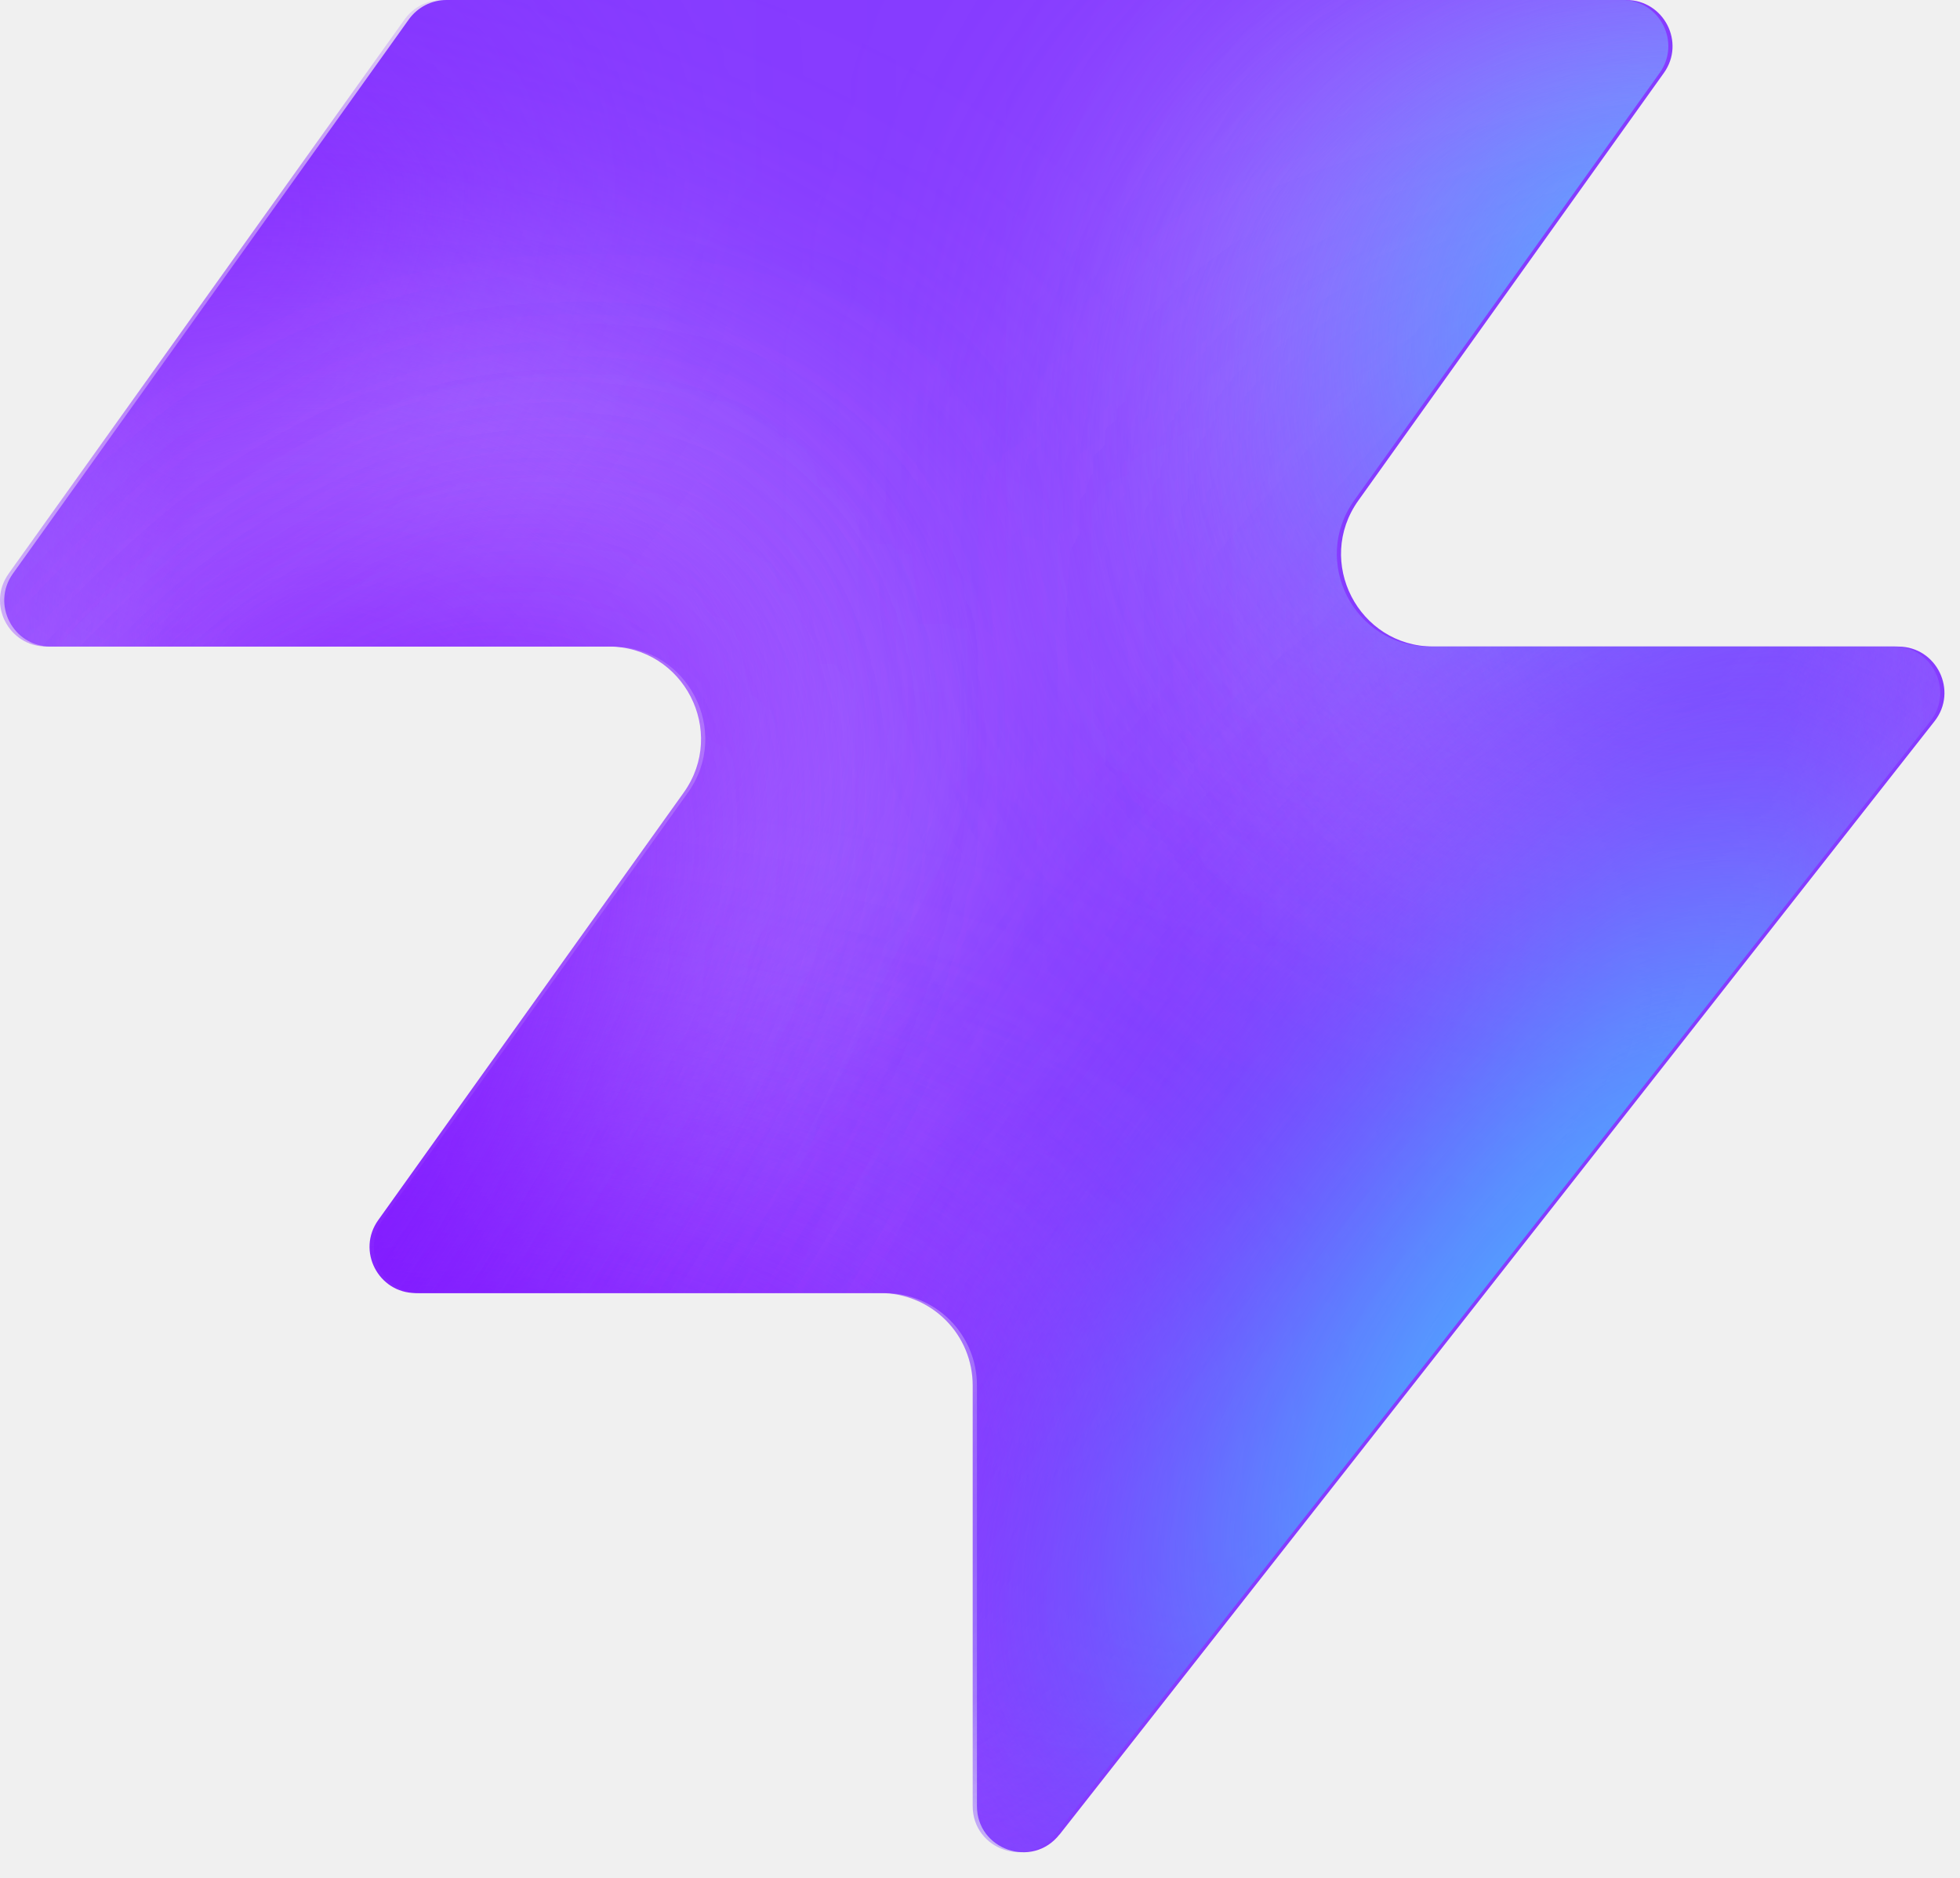
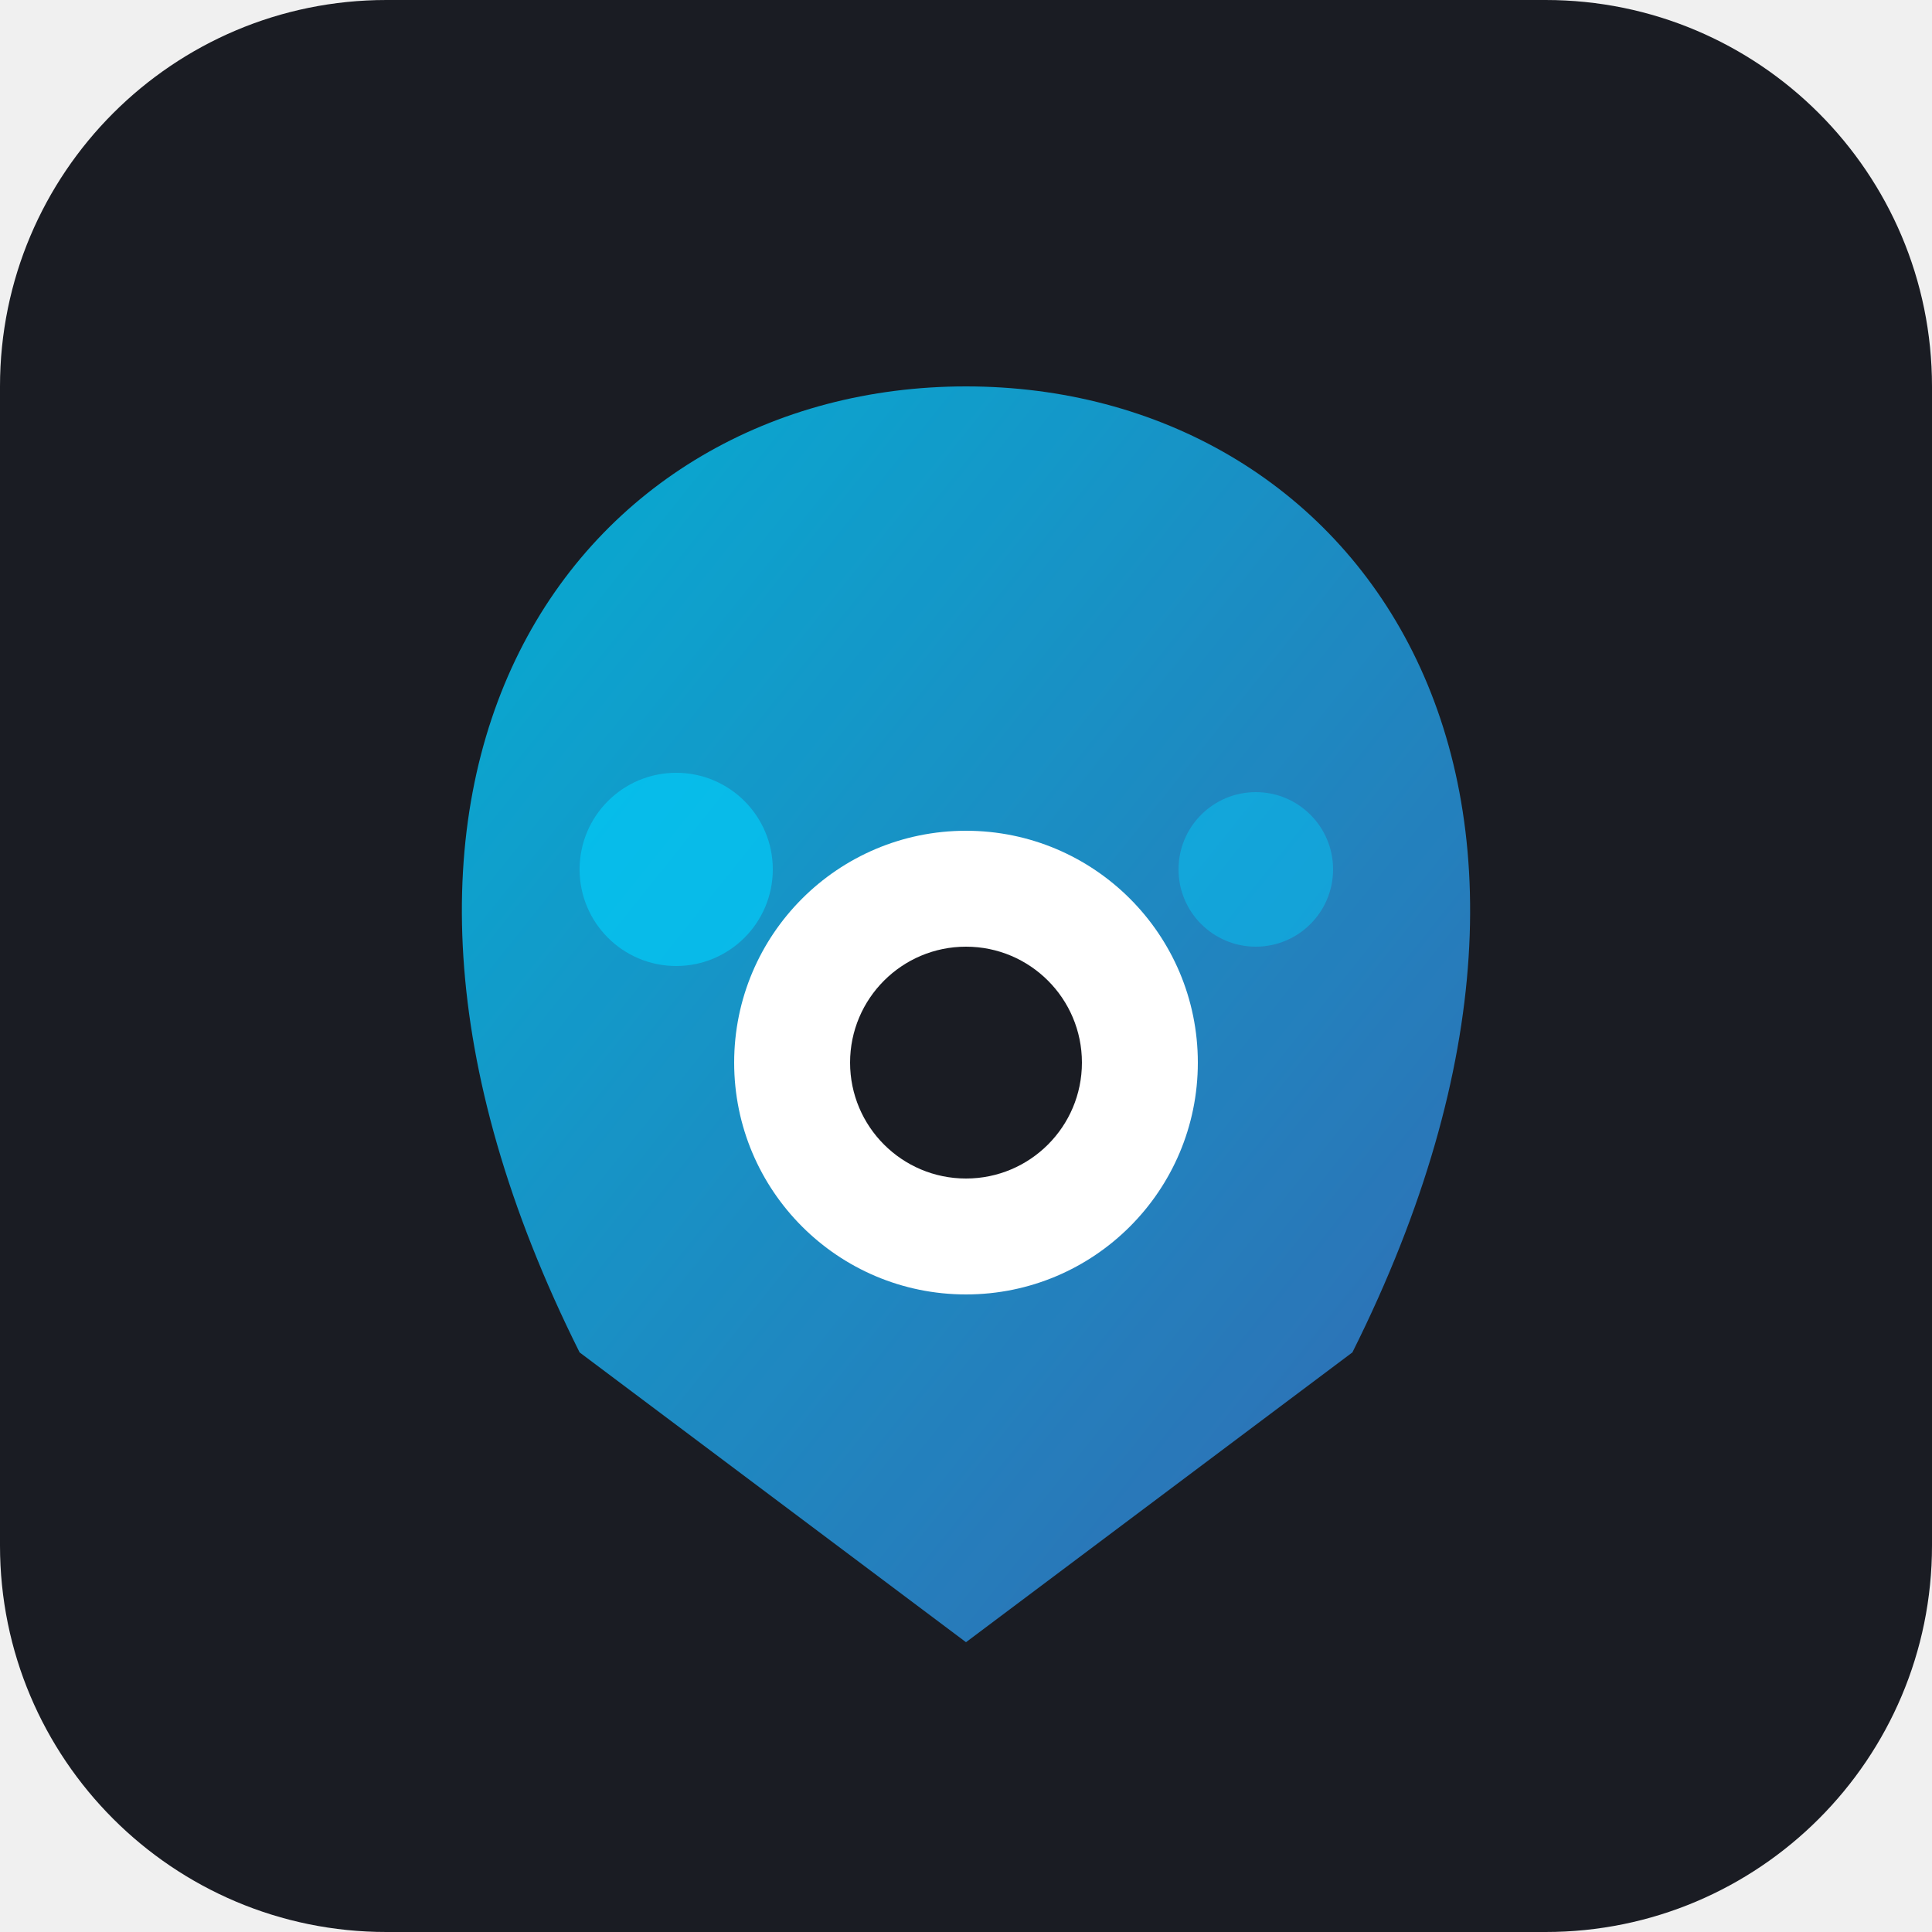
- <svg xmlns="http://www.w3.org/2000/svg" width="48" height="46" fill="none" viewBox="0 0 48 46">
-   <path fill="#863bff" d="M25.946 44.938c-.664.845-2.021.375-2.021-.698V33.937a2.26 2.26 0 0 0-2.262-2.262H10.287c-.92 0-1.456-1.04-.92-1.788l7.48-10.471c1.07-1.497 0-3.578-1.842-3.578H1.237c-.92 0-1.456-1.04-.92-1.788L10.013.474c.214-.297.556-.474.92-.474h28.894c.92 0 1.456 1.04.92 1.788l-7.48 10.471c-1.07 1.498 0 3.579 1.842 3.579h11.377c.943 0 1.473 1.088.89 1.83L25.947 44.94z" style="fill:#863bff;fill:color(display-p3 .525 .23 1);fill-opacity:1" />
-   <mask id="a" width="48" height="46" x="0" y="0" maskUnits="userSpaceOnUse" style="mask-type:alpha">
-     <path fill="#000" d="M25.842 44.938c-.664.844-2.021.375-2.021-.698V33.937a2.26 2.26 0 0 0-2.262-2.262H10.183c-.92 0-1.456-1.04-.92-1.788l7.48-10.471c1.07-1.498 0-3.579-1.842-3.579H1.133c-.92 0-1.456-1.04-.92-1.787L9.91.473c.214-.297.556-.474.92-.474h28.894c.92 0 1.456 1.04.92 1.788l-7.48 10.471c-1.07 1.498 0 3.578 1.842 3.578h11.377c.943 0 1.473 1.088.89 1.832L25.843 44.94z" style="fill:#000;fill-opacity:1" />
-   </mask>
-   <g mask="url(#a)">
-     <g filter="url(#b)">
-       <ellipse cx="5.508" cy="14.704" fill="#ede6ff" rx="5.508" ry="14.704" style="fill:#ede6ff;fill:color(display-p3 .927 .903 1);fill-opacity:1" transform="matrix(.00324 1 1 -.00324 -4.47 31.516)" />
-     </g>
-     <g filter="url(#c)">
-       <ellipse cx="10.399" cy="29.851" fill="#ede6ff" rx="10.399" ry="29.851" style="fill:#ede6ff;fill:color(display-p3 .927 .903 1);fill-opacity:1" transform="matrix(.00324 1 1 -.00324 -39.328 7.883)" />
-     </g>
-     <g filter="url(#d)">
-       <ellipse cx="5.508" cy="30.487" fill="#7e14ff" rx="5.508" ry="30.487" style="fill:#7e14ff;fill:color(display-p3 .492 .077 1);fill-opacity:1" transform="rotate(89.814 -25.913 -14.639)scale(1 -1)" />
-     </g>
-     <g filter="url(#e)">
-       <ellipse cx="5.508" cy="30.599" fill="#7e14ff" rx="5.508" ry="30.599" style="fill:#7e14ff;fill:color(display-p3 .492 .077 1);fill-opacity:1" transform="rotate(89.814 -32.644 -3.334)scale(1 -1)" />
-     </g>
-     <g filter="url(#f)">
-       <ellipse cx="5.508" cy="30.599" fill="#7e14ff" rx="5.508" ry="30.599" style="fill:#7e14ff;fill:color(display-p3 .492 .077 1);fill-opacity:1" transform="matrix(.00324 1 1 -.00324 -34.34 30.47)" />
-     </g>
-     <g filter="url(#g)">
-       <ellipse cx="14.072" cy="22.078" fill="#ede6ff" rx="14.072" ry="22.078" style="fill:#ede6ff;fill:color(display-p3 .927 .903 1);fill-opacity:1" transform="rotate(93.35 24.506 48.493)scale(-1 1)" />
-     </g>
-     <g filter="url(#h)">
-       <ellipse cx="3.47" cy="21.501" fill="#7e14ff" rx="3.47" ry="21.501" style="fill:#7e14ff;fill:color(display-p3 .492 .077 1);fill-opacity:1" transform="rotate(89.009 28.708 47.59)scale(-1 1)" />
-     </g>
-     <g filter="url(#i)">
-       <ellipse cx="3.47" cy="21.501" fill="#7e14ff" rx="3.47" ry="21.501" style="fill:#7e14ff;fill:color(display-p3 .492 .077 1);fill-opacity:1" transform="rotate(89.009 28.708 47.59)scale(-1 1)" />
-     </g>
-     <g filter="url(#j)">
-       <ellipse cx=".387" cy="8.972" fill="#7e14ff" rx="4.407" ry="29.108" style="fill:#7e14ff;fill:color(display-p3 .492 .077 1);fill-opacity:1" transform="rotate(39.51 .387 8.972)" />
-     </g>
-     <g filter="url(#k)">
-       <ellipse cx="47.523" cy="-6.092" fill="#7e14ff" rx="4.407" ry="29.108" style="fill:#7e14ff;fill:color(display-p3 .492 .077 1);fill-opacity:1" transform="rotate(37.892 47.523 -6.092)" />
-     </g>
-     <g filter="url(#l)">
-       <ellipse cx="41.412" cy="6.333" fill="#47bfff" rx="5.971" ry="9.665" style="fill:#47bfff;fill:color(display-p3 .28 .748 1);fill-opacity:1" transform="rotate(37.892 41.412 6.333)" />
-     </g>
-     <g filter="url(#m)">
-       <ellipse cx="-1.879" cy="38.332" fill="#7e14ff" rx="4.407" ry="29.108" style="fill:#7e14ff;fill:color(display-p3 .492 .077 1);fill-opacity:1" transform="rotate(37.892 -1.88 38.332)" />
-     </g>
-     <g filter="url(#n)">
-       <ellipse cx="-1.879" cy="38.332" fill="#7e14ff" rx="4.407" ry="29.108" style="fill:#7e14ff;fill:color(display-p3 .492 .077 1);fill-opacity:1" transform="rotate(37.892 -1.88 38.332)" />
-     </g>
-     <g filter="url(#o)">
-       <ellipse cx="35.651" cy="29.907" fill="#7e14ff" rx="4.407" ry="29.108" style="fill:#7e14ff;fill:color(display-p3 .492 .077 1);fill-opacity:1" transform="rotate(37.892 35.651 29.907)" />
-     </g>
-     <g filter="url(#p)">
-       <ellipse cx="38.418" cy="32.4" fill="#47bfff" rx="5.971" ry="15.297" style="fill:#47bfff;fill:color(display-p3 .28 .748 1);fill-opacity:1" transform="rotate(37.892 38.418 32.4)" />
-     </g>
-   </g>
+ <svg xmlns="http://www.w3.org/2000/svg" viewBox="0 0 100 100">
  <defs>
-     <filter id="b" width="60.045" height="41.654" x="-19.77" y="16.149" color-interpolation-filters="sRGB" filterUnits="userSpaceOnUse">
-       <feFlood flood-opacity="0" result="BackgroundImageFix" />
-       <feBlend in="SourceGraphic" in2="BackgroundImageFix" result="shape" />
-       <feGaussianBlur result="effect1_foregroundBlur_2002_17158" stdDeviation="7.659" />
-     </filter>
-     <filter id="c" width="90.34" height="51.437" x="-54.613" y="-7.533" color-interpolation-filters="sRGB" filterUnits="userSpaceOnUse">
-       <feFlood flood-opacity="0" result="BackgroundImageFix" />
-       <feBlend in="SourceGraphic" in2="BackgroundImageFix" result="shape" />
-       <feGaussianBlur result="effect1_foregroundBlur_2002_17158" stdDeviation="7.659" />
-     </filter>
-     <filter id="d" width="79.355" height="29.4" x="-49.64" y="2.03" color-interpolation-filters="sRGB" filterUnits="userSpaceOnUse">
-       <feFlood flood-opacity="0" result="BackgroundImageFix" />
-       <feBlend in="SourceGraphic" in2="BackgroundImageFix" result="shape" />
-       <feGaussianBlur result="effect1_foregroundBlur_2002_17158" stdDeviation="4.596" />
-     </filter>
-     <filter id="e" width="79.579" height="29.4" x="-45.045" y="20.029" color-interpolation-filters="sRGB" filterUnits="userSpaceOnUse">
-       <feFlood flood-opacity="0" result="BackgroundImageFix" />
-       <feBlend in="SourceGraphic" in2="BackgroundImageFix" result="shape" />
-       <feGaussianBlur result="effect1_foregroundBlur_2002_17158" stdDeviation="4.596" />
-     </filter>
-     <filter id="f" width="79.579" height="29.4" x="-43.513" y="21.178" color-interpolation-filters="sRGB" filterUnits="userSpaceOnUse">
-       <feFlood flood-opacity="0" result="BackgroundImageFix" />
-       <feBlend in="SourceGraphic" in2="BackgroundImageFix" result="shape" />
-       <feGaussianBlur result="effect1_foregroundBlur_2002_17158" stdDeviation="4.596" />
-     </filter>
-     <filter id="g" width="74.749" height="58.852" x="15.756" y="-17.901" color-interpolation-filters="sRGB" filterUnits="userSpaceOnUse">
-       <feFlood flood-opacity="0" result="BackgroundImageFix" />
-       <feBlend in="SourceGraphic" in2="BackgroundImageFix" result="shape" />
-       <feGaussianBlur result="effect1_foregroundBlur_2002_17158" stdDeviation="7.659" />
-     </filter>
-     <filter id="h" width="61.377" height="25.362" x="23.548" y="2.284" color-interpolation-filters="sRGB" filterUnits="userSpaceOnUse">
-       <feFlood flood-opacity="0" result="BackgroundImageFix" />
-       <feBlend in="SourceGraphic" in2="BackgroundImageFix" result="shape" />
-       <feGaussianBlur result="effect1_foregroundBlur_2002_17158" stdDeviation="4.596" />
-     </filter>
-     <filter id="i" width="61.377" height="25.362" x="23.548" y="2.284" color-interpolation-filters="sRGB" filterUnits="userSpaceOnUse">
-       <feFlood flood-opacity="0" result="BackgroundImageFix" />
-       <feBlend in="SourceGraphic" in2="BackgroundImageFix" result="shape" />
-       <feGaussianBlur result="effect1_foregroundBlur_2002_17158" stdDeviation="4.596" />
-     </filter>
-     <filter id="j" width="56.045" height="63.649" x="-27.636" y="-22.853" color-interpolation-filters="sRGB" filterUnits="userSpaceOnUse">
-       <feFlood flood-opacity="0" result="BackgroundImageFix" />
-       <feBlend in="SourceGraphic" in2="BackgroundImageFix" result="shape" />
-       <feGaussianBlur result="effect1_foregroundBlur_2002_17158" stdDeviation="4.596" />
-     </filter>
-     <filter id="k" width="54.814" height="64.646" x="20.116" y="-38.415" color-interpolation-filters="sRGB" filterUnits="userSpaceOnUse">
-       <feFlood flood-opacity="0" result="BackgroundImageFix" />
-       <feBlend in="SourceGraphic" in2="BackgroundImageFix" result="shape" />
-       <feGaussianBlur result="effect1_foregroundBlur_2002_17158" stdDeviation="4.596" />
-     </filter>
-     <filter id="l" width="33.541" height="35.313" x="24.641" y="-11.323" color-interpolation-filters="sRGB" filterUnits="userSpaceOnUse">
-       <feFlood flood-opacity="0" result="BackgroundImageFix" />
-       <feBlend in="SourceGraphic" in2="BackgroundImageFix" result="shape" />
-       <feGaussianBlur result="effect1_foregroundBlur_2002_17158" stdDeviation="4.596" />
-     </filter>
-     <filter id="m" width="54.814" height="64.646" x="-29.286" y="6.009" color-interpolation-filters="sRGB" filterUnits="userSpaceOnUse">
-       <feFlood flood-opacity="0" result="BackgroundImageFix" />
-       <feBlend in="SourceGraphic" in2="BackgroundImageFix" result="shape" />
-       <feGaussianBlur result="effect1_foregroundBlur_2002_17158" stdDeviation="4.596" />
-     </filter>
-     <filter id="n" width="54.814" height="64.646" x="-29.286" y="6.009" color-interpolation-filters="sRGB" filterUnits="userSpaceOnUse">
-       <feFlood flood-opacity="0" result="BackgroundImageFix" />
-       <feBlend in="SourceGraphic" in2="BackgroundImageFix" result="shape" />
-       <feGaussianBlur result="effect1_foregroundBlur_2002_17158" stdDeviation="4.596" />
-     </filter>
-     <filter id="o" width="54.814" height="64.646" x="8.244" y="-2.416" color-interpolation-filters="sRGB" filterUnits="userSpaceOnUse">
-       <feFlood flood-opacity="0" result="BackgroundImageFix" />
-       <feBlend in="SourceGraphic" in2="BackgroundImageFix" result="shape" />
-       <feGaussianBlur result="effect1_foregroundBlur_2002_17158" stdDeviation="4.596" />
-     </filter>
-     <filter id="p" width="39.409" height="43.623" x="18.713" y="10.588" color-interpolation-filters="sRGB" filterUnits="userSpaceOnUse">
-       <feFlood flood-opacity="0" result="BackgroundImageFix" />
-       <feBlend in="SourceGraphic" in2="BackgroundImageFix" result="shape" />
-       <feGaussianBlur result="effect1_foregroundBlur_2002_17158" stdDeviation="4.596" />
-     </filter>
+     <linearGradient id="g" x1="0%" y1="0%" x2="100%" y2="100%">
+       <stop offset="0%" stop-color="#00d2ff" />
+       <stop offset="100%" stop-color="#3a7bd5" />
+     </linearGradient>
  </defs>
+   <rect width="100" height="100" rx="20" fill="#1a1c23" />
+   <path d="M50 20 C30 20, 15 40, 30 70 L50 85 L70 70 C85 40, 70 20, 50 20 Z" fill="url(#g)" opacity="0.8" />
+   <circle cx="50" cy="55" r="12" fill="#fff" />
+   <circle cx="50" cy="55" r="6" fill="#1a1c23" />
+   <circle cx="35" cy="45" r="5" fill="#00d2ff" opacity="0.6" />
+   <circle cx="65" cy="45" r="4" fill="#00d2ff" opacity="0.4" />
</svg>
